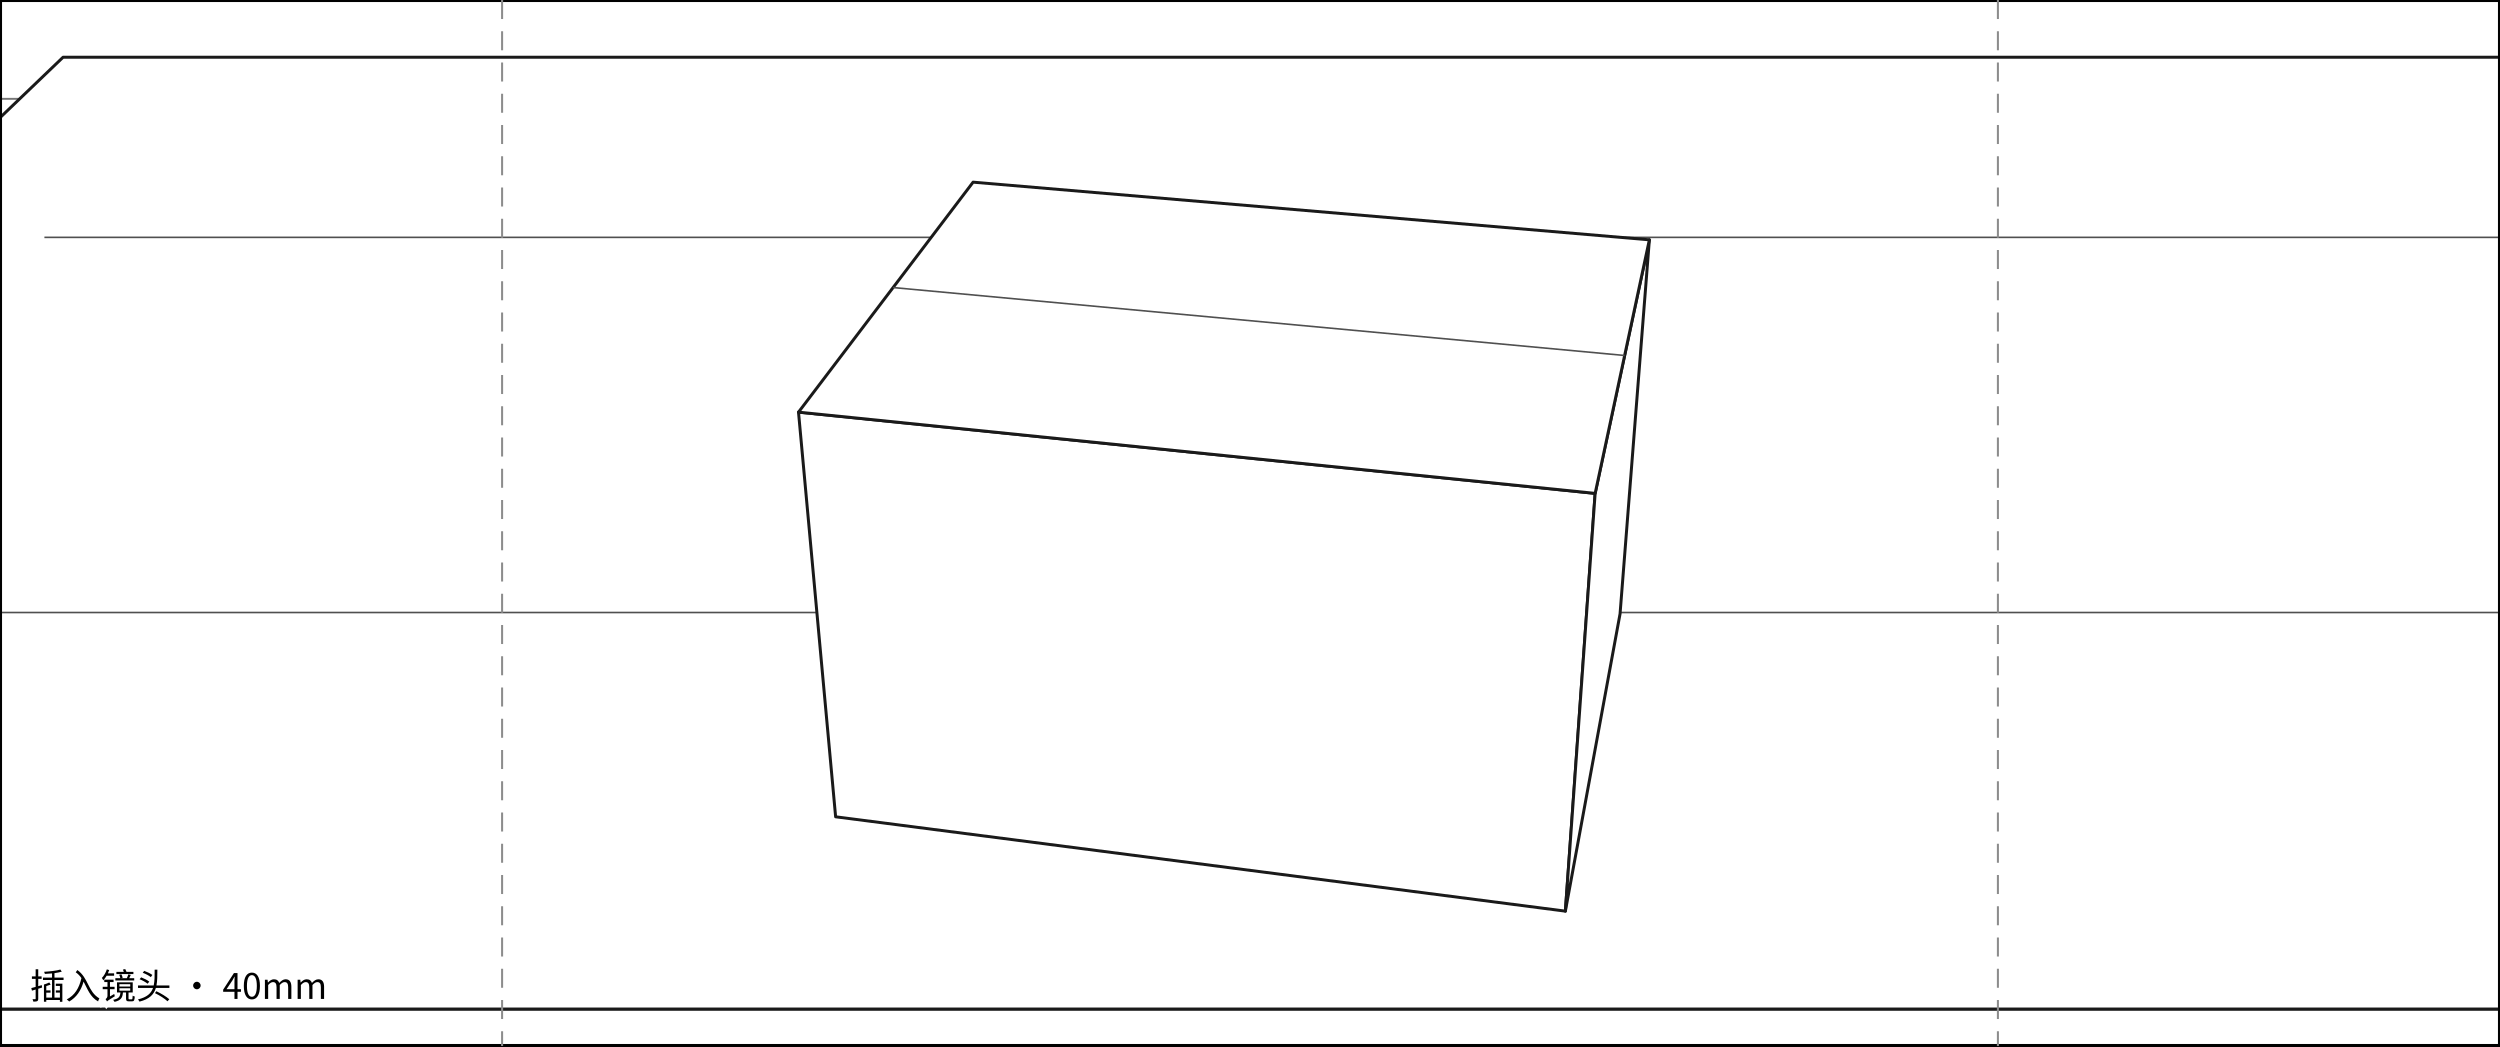
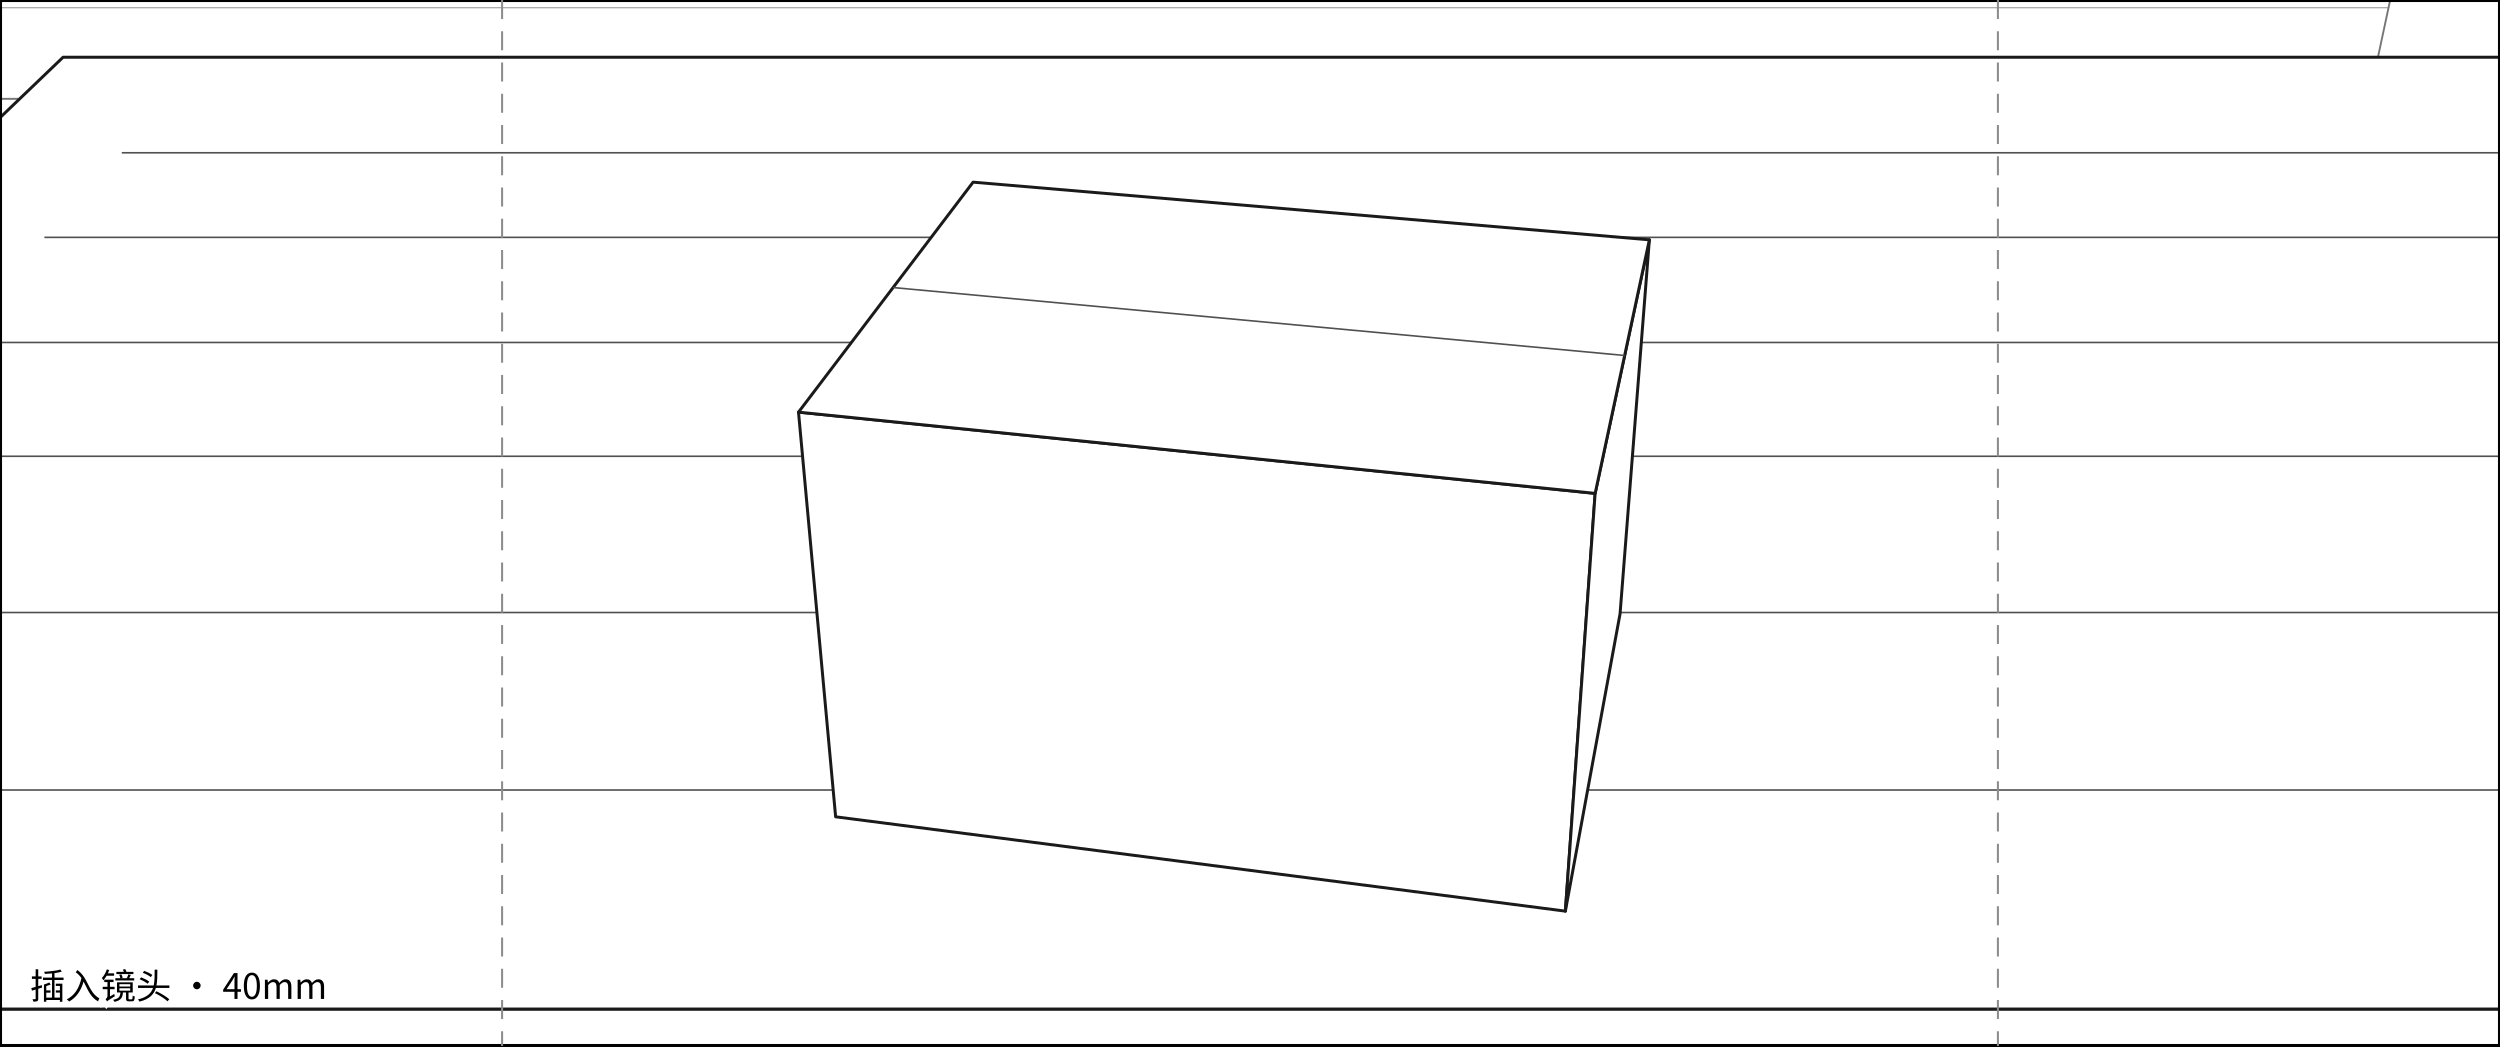
<svg xmlns="http://www.w3.org/2000/svg" viewBox="0 0 1840 769.87" width="1840" height="769.87">
  <defs>
-     <clipPath id="s11e99yugb37">
+     <clipPath id="s1q1eo3tx66v">
      <rect x="0" y="0" width="1840" height="769.87" />
    </clipPath>
  </defs>
  <rect x="0" y="0" width="1840" height="769.87" fill="#ffffff" />
-   <g clip-path="url(#s11e99yugb37)">
+   <g clip-path="url(#s1q1eo3tx66v)">
    <g data-layer="ground">
      <path d="M-70635.56 29650.62L-1120.38 72.74M-60413.33 29650.62L-828.89 72.74M-50191.11 29650.62L-537.41 72.74M-39968.89 29650.62L-245.93 72.74M-29746.67 29650.62L45.55 72.74M-19524.44 29650.62L337.04 72.74M-9302.22 29650.62L628.52 72.74M920 29650.62L920 72.74M11142.22 29650.62L1211.48 72.74M21364.44 29650.62L1502.96 72.74M31586.67 29650.62L1794.45 72.74M41808.89 29650.62L2085.93 72.74M52031.11 29650.62L2377.41 72.74M62253.33 29650.62L2668.89 72.74M72475.56 29650.62L2960.38 72.74M-32858.54 13576.95L34698.54 13576.95M-10176.47 3926L12016.47 3926M-5718.65 2029.25L7558.65 2029.25M-3816.03 1219.71L5656.03 1219.71M-2761.05 770.83L4601.05 770.83M-2090.46 485.49L3930.46 485.49M-1626.54 288.1L3466.54 288.1M-1286.51 143.43L3126.51 143.43" fill="none" stroke="#d6d6d6" stroke-width="1" />
      <path d="M-920 -795.42L2760 -795.42" fill="none" stroke="#8c8c8c" stroke-width="1.6" />
    </g>
    <g data-prop="env-wall-back" data-kind="wall">
      <path d="M-1236.97 72.74L3076.97 72.74L4689.07 -2807.16L-2849.07 -2807.16Z" fill="#ffffff" stroke="#767676" stroke-width="1.4" stroke-linejoin="round" />
+       <path d="M-1274.52 5.67L3114.52 5.67M-1562.61 -508.99L3402.61 -508.99" fill="none" stroke="#a5a5a5" stroke-width="0.9" />
    </g>
    <g data-prop="env-wall-left" data-kind="wall">
      <path d="M-70635.56 29650.62L-1120.35 72.73L-2645.26 -2807.12L-70635.56 -41170.6Z" fill="#ffffff" stroke="#767676" stroke-width="1.4" stroke-linejoin="round" />
+       <path d="M-1155.87 5.66L-70635.56 26817.78M-1428.38 -508.99L-70635.56 7932.12" fill="none" stroke="#a5a5a5" stroke-width="0.9" />
    </g>
    <g data-prop="env-wall-right" data-kind="wall">
      <path d="M2960.35 72.73L72475.56 29650.62L72475.56 -41170.6L4485.26 -2807.12Z" fill="#ffffff" stroke="#767676" stroke-width="1.4" stroke-linejoin="round" />
+       <path d="M2995.87 5.66L72475.56 26817.78M3268.38 -508.99L72475.56 7932.12" fill="none" stroke="#a5a5a5" stroke-width="0.9" />
+     </g>
+     <g data-prop="env-window-0" data-kind="window">
+       <path d="M1405.88 -523.15L2238.83 -523.15L2612.29 -1783.05L1543.48 -1783.05Z" fill="#ffffff" stroke="#767676" stroke-width="1.4" stroke-linejoin="round" />
+       <path d="M1838.57 -603.11L2052.23 -1656.58M1541.05 -1074.97L2327.5 -1074.97M1482.45 -603.11L2194.7 -603.11M1613.28 -1656.58L2491.19 -1656.58M1482.45 -603.11L1613.28 -1656.58M2194.7 -603.11L2491.19 -1656.58" fill="none" stroke="#a5a5a5" stroke-width="0.9" />
+       <path d="M1405.88 -523.15L1543.48 -1783.05L1520.81 -1747.14L1392.01 -530.93Z" fill="#ffffff" stroke="#767676" stroke-width="1.4" stroke-linejoin="round" />
+     </g>
+     <g data-prop="env-sofa-1" data-kind="sofa">
+       <path d="M1961.6 -51.46L3003.2 -51.46L3203.12 -433.17L2061.56 -433.17Z" fill="#ffffff" stroke="#767676" stroke-width="1.4" stroke-linejoin="round" />
+       <path d="M2352.12 -175.53L2426.31 -388.01M2710.15 -175.53L2802.89 -388.01" fill="none" stroke="#a5a5a5" stroke-width="0.9" />
+       <path d="M1961.6 -51.46L2061.56 -433.17L1990.39 -455.76L1902.02 -94.01Z" fill="#ffffff" stroke="#767676" stroke-width="1.4" stroke-linejoin="round" />
+       <path d="M2061.56 -433.17L3203.12 -433.17L3060.78 -455.76L1990.39 -455.76Z" fill="#ffffff" stroke="#767676" stroke-width="1.4" stroke-linejoin="round" />
+       <path d="M2130.82 331.56L3341.63 331.56L3483.99 120.25L2202 120.25Z" fill="#ffffff" stroke="#767676" stroke-width="1.4" stroke-linejoin="round" />
+       <path d="M2130.82 331.56L2202 120.25L1902.02 -94.01L1859.71 79.22Z" fill="#ffffff" stroke="#767676" stroke-width="1.4" stroke-linejoin="round" />
+       <path d="M2202 120.25L3483.99 120.25L2884.04 -94.01L1902.02 -94.01Z" fill="#ffffff" stroke="#767676" stroke-width="1.4" stroke-linejoin="round" />
+       <path d="M1979.46 331.56L2130.82 331.56L2296.4 -159.99L2124.35 -159.99Z" fill="#ffffff" stroke="#767676" stroke-width="1.4" stroke-linejoin="round" />
+       <path d="M1979.46 331.56L2124.35 -159.99L1826.92 -316.92L1742.24 79.22Z" fill="#ffffff" stroke="#767676" stroke-width="1.4" stroke-linejoin="round" />
+       <path d="M2124.35 -159.99L2296.4 -159.99L1956.47 -316.92L1826.92 -316.92Z" fill="#ffffff" stroke="#767676" stroke-width="1.4" stroke-linejoin="round" />
+       <path d="M3341.63 331.56L3492.99 331.56L3844.85 -159.99L3672.8 -159.99Z" fill="#ffffff" stroke="#767676" stroke-width="1.4" stroke-linejoin="round" />
+       <path d="M3341.63 331.56L3672.8 -159.99L2992.95 -316.92L2799.41 79.22Z" fill="#ffffff" stroke="#767676" stroke-width="1.4" stroke-linejoin="round" />
+       <path d="M3672.8 -159.99L3844.85 -159.99L3122.51 -316.92L2992.95 -316.92Z" fill="#ffffff" stroke="#767676" stroke-width="1.4" stroke-linejoin="round" />
+       <path d="M2206.8 120.25L2624.52 120.25L2676.14 5L2245.77 5Z" fill="#ffffff" stroke="#767676" stroke-width="1.4" stroke-linejoin="round" />
+       <path d="M2206.8 120.25L2245.77 5L1991.08 -148.77L1965.5 -51.46Z" fill="#ffffff" stroke="#767676" stroke-width="1.4" stroke-linejoin="round" />
+       <path d="M2245.77 5L2676.14 5L2338.78 -148.77L1991.08 -148.77Z" fill="#ffffff" stroke="#767676" stroke-width="1.4" stroke-linejoin="round" />
+       <path d="M2634.14 120.25L3051.85 120.25L3116.42 5L2686.05 5Z" fill="#ffffff" stroke="#767676" stroke-width="1.4" stroke-linejoin="round" />
+       <path d="M2634.14 120.25L2686.05 5L2346.78 -148.77L2312.7 -51.46Z" fill="#ffffff" stroke="#767676" stroke-width="1.4" stroke-linejoin="round" />
+       <path d="M2686.05 5L3116.42 5L2694.47 -148.77L2346.78 -148.77Z" fill="#ffffff" stroke="#767676" stroke-width="1.4" stroke-linejoin="round" />
+       <path d="M3061.47 120.25L3479.19 120.25L3556.69 5L3126.32 5Z" fill="#ffffff" stroke="#767676" stroke-width="1.4" stroke-linejoin="round" />
+       <path d="M3061.47 120.25L3126.32 5L2702.47 -148.77L2659.9 -51.46Z" fill="#ffffff" stroke="#767676" stroke-width="1.4" stroke-linejoin="round" />
+       <path d="M3126.32 5L3556.69 5L3050.16 -148.77L2702.47 -148.77Z" fill="#ffffff" stroke="#767676" stroke-width="1.4" stroke-linejoin="round" />
    </g>
    <g data-prop="p-table-0" data-kind="table">
      <path d="M238.1 883.07L294.46 883.07L144.9 155.54L75.07 155.54Z" fill="#ffffff" stroke="#1a1a1a" stroke-width="2.2" stroke-linejoin="round" />
      <path d="M294.46 883.07L309.04 843.93L167.17 128.22L144.9 155.54Z" fill="#ffffff" stroke="#1a1a1a" stroke-width="2.2" stroke-linejoin="round" />
      <path d="M75.07 155.54L144.9 155.54L167.17 128.22L99.35 128.22Z" fill="#ffffff" stroke="#1a1a1a" stroke-width="2.2" stroke-linejoin="round" />
      <path d="M1658.25 883.07L1714.61 883.07L1904.59 155.54L1834.76 155.54Z" fill="#ffffff" stroke="#1a1a1a" stroke-width="2.2" stroke-linejoin="round" />
      <path d="M1658.25 883.07L1834.76 155.54L1808.48 128.22L1641.04 843.93Z" fill="#ffffff" stroke="#1a1a1a" stroke-width="2.2" stroke-linejoin="round" />
      <path d="M1834.76 155.54L1904.59 155.54L1876.3 128.22L1808.48 128.22Z" fill="#ffffff" stroke="#1a1a1a" stroke-width="2.2" stroke-linejoin="round" />
      <path d="M-637.26 835.93L2716.84 835.93L2771.07 742.67L-684.26 742.67Z" fill="#ffffff" stroke="#1a1a1a" stroke-width="2.2" stroke-linejoin="round" />
      <path d="M-684.26 742.67L2771.07 742.67L1928 42.14L46.4 42.14Z" fill="#ffffff" stroke="#1a1a1a" stroke-width="2.2" stroke-linejoin="round" />
-       <path d="M-219.87 450.81L2259.85 450.81M32.68 174.7L1962.99 174.7" fill="none" stroke="#505050" stroke-width="1.2" />
+       <path d="M-339.35 581.45L2400.29 581.45M-219.87 450.81L2259.85 450.81M-114.69 335.82L2136.22 335.82M-38.07 252.06L2046.16 252.06M32.68 174.7L1962.99 174.7M89.63 112.44L1896.05 112.44" fill="none" stroke="#505050" stroke-width="1.2" />
      <path d="M-75.63 1655.32L6.66 1655.32L-351.59 764.68L-466.15 764.68Z" fill="#ffffff" stroke="#1a1a1a" stroke-width="2.2" stroke-linejoin="round" />
      <path d="M6.66 1655.32L37.42 1572.78L-292.74 692.48L-351.59 764.68Z" fill="#ffffff" stroke="#1a1a1a" stroke-width="2.2" stroke-linejoin="round" />
      <path d="M-466.15 764.68L-351.59 764.68L-292.74 692.48L-402 692.48Z" fill="#ffffff" stroke="#1a1a1a" stroke-width="2.2" stroke-linejoin="round" />
      <path d="M1997.91 1655.32L2080.19 1655.32L2535.26 764.68L2420.71 764.68Z" fill="#ffffff" stroke="#1a1a1a" stroke-width="2.2" stroke-linejoin="round" />
      <path d="M1997.91 1655.32L2420.71 764.68L2351.25 692.48L1961.61 1572.78Z" fill="#ffffff" stroke="#1a1a1a" stroke-width="2.2" stroke-linejoin="round" />
      <path d="M2420.71 764.68L2535.26 764.68L2460.51 692.48L2351.25 692.48Z" fill="#ffffff" stroke="#1a1a1a" stroke-width="2.2" stroke-linejoin="round" />
    </g>
    <g data-prop="p-box-0" data-kind="box">
      <path d="M615.02 601.16L1152.11 670.6L1174.03 363.13L587.7 303.34Z" fill="#ffffff" stroke="#1a1a1a" stroke-width="2.2" stroke-linejoin="round" />
      <path d="M1152.11 670.6L1192.36 451.78L1213.94 176.5L1174.03 363.13Z" fill="#ffffff" stroke="#1a1a1a" stroke-width="2.2" stroke-linejoin="round" />
      <path d="M587.7 303.34L1174.03 363.13L1213.94 176.5L716.2 134.07Z" fill="#ffffff" stroke="#1a1a1a" stroke-width="2.2" stroke-linejoin="round" />
      <path d="M657.31 211.64L1195.73 261.64" fill="none" stroke="#505050" stroke-width="1.2" />
    </g>
  </g>
  <rect x="0" y="0" width="1840" height="769.87" fill="none" stroke="#000000" stroke-width="3" />
  <g data-layer="overlay" transform="translate(0 0)">
    <path d="M369.54 0L369.54 769.87M1470.46 0L1470.46 769.87" fill="none" stroke="#8c8c8c" stroke-width="1.5" stroke-dasharray="14 9" data-guide="1.43" />
    <text x="22.08" y="735.23" font-family="PingFang SC, Hiragino Sans GB, Noto Sans CJK SC, Microsoft YaHei, sans-serif" font-size="26" fill="#000000" stroke="#ffffff" stroke-width="6" paint-order="stroke" data-label="l-shot">插入镜头 · 40mm</text>
  </g>
</svg>
